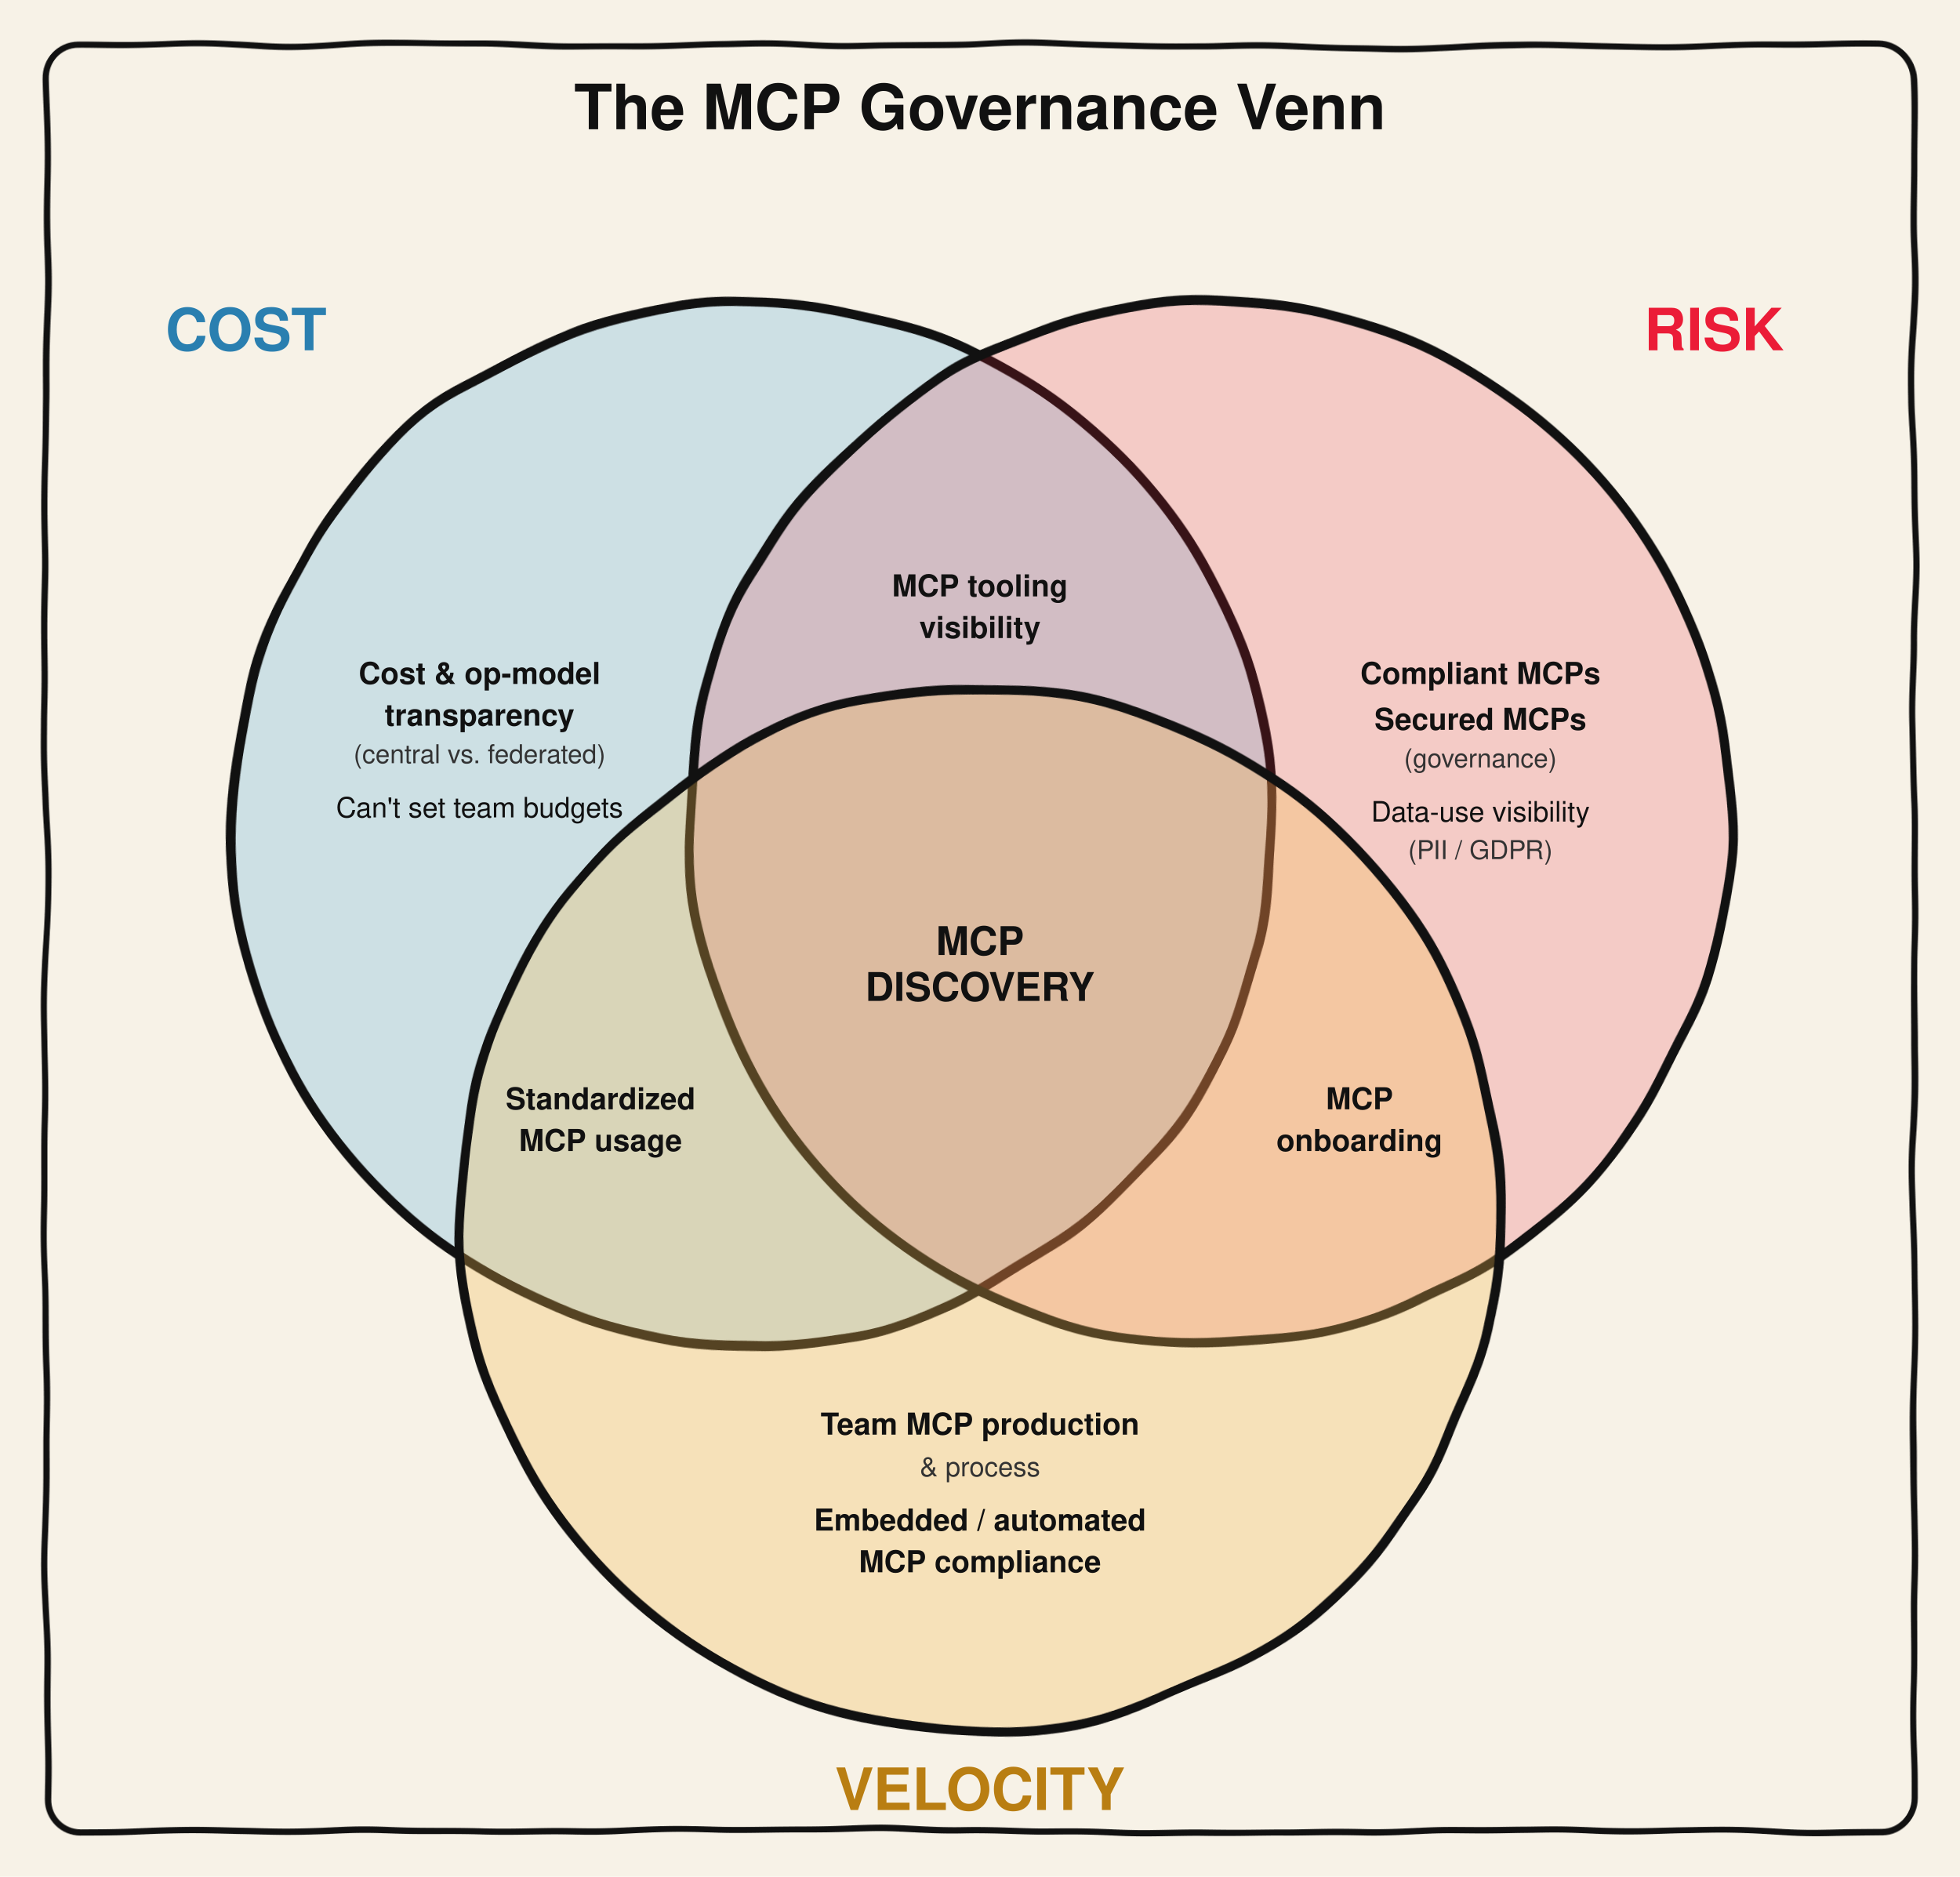
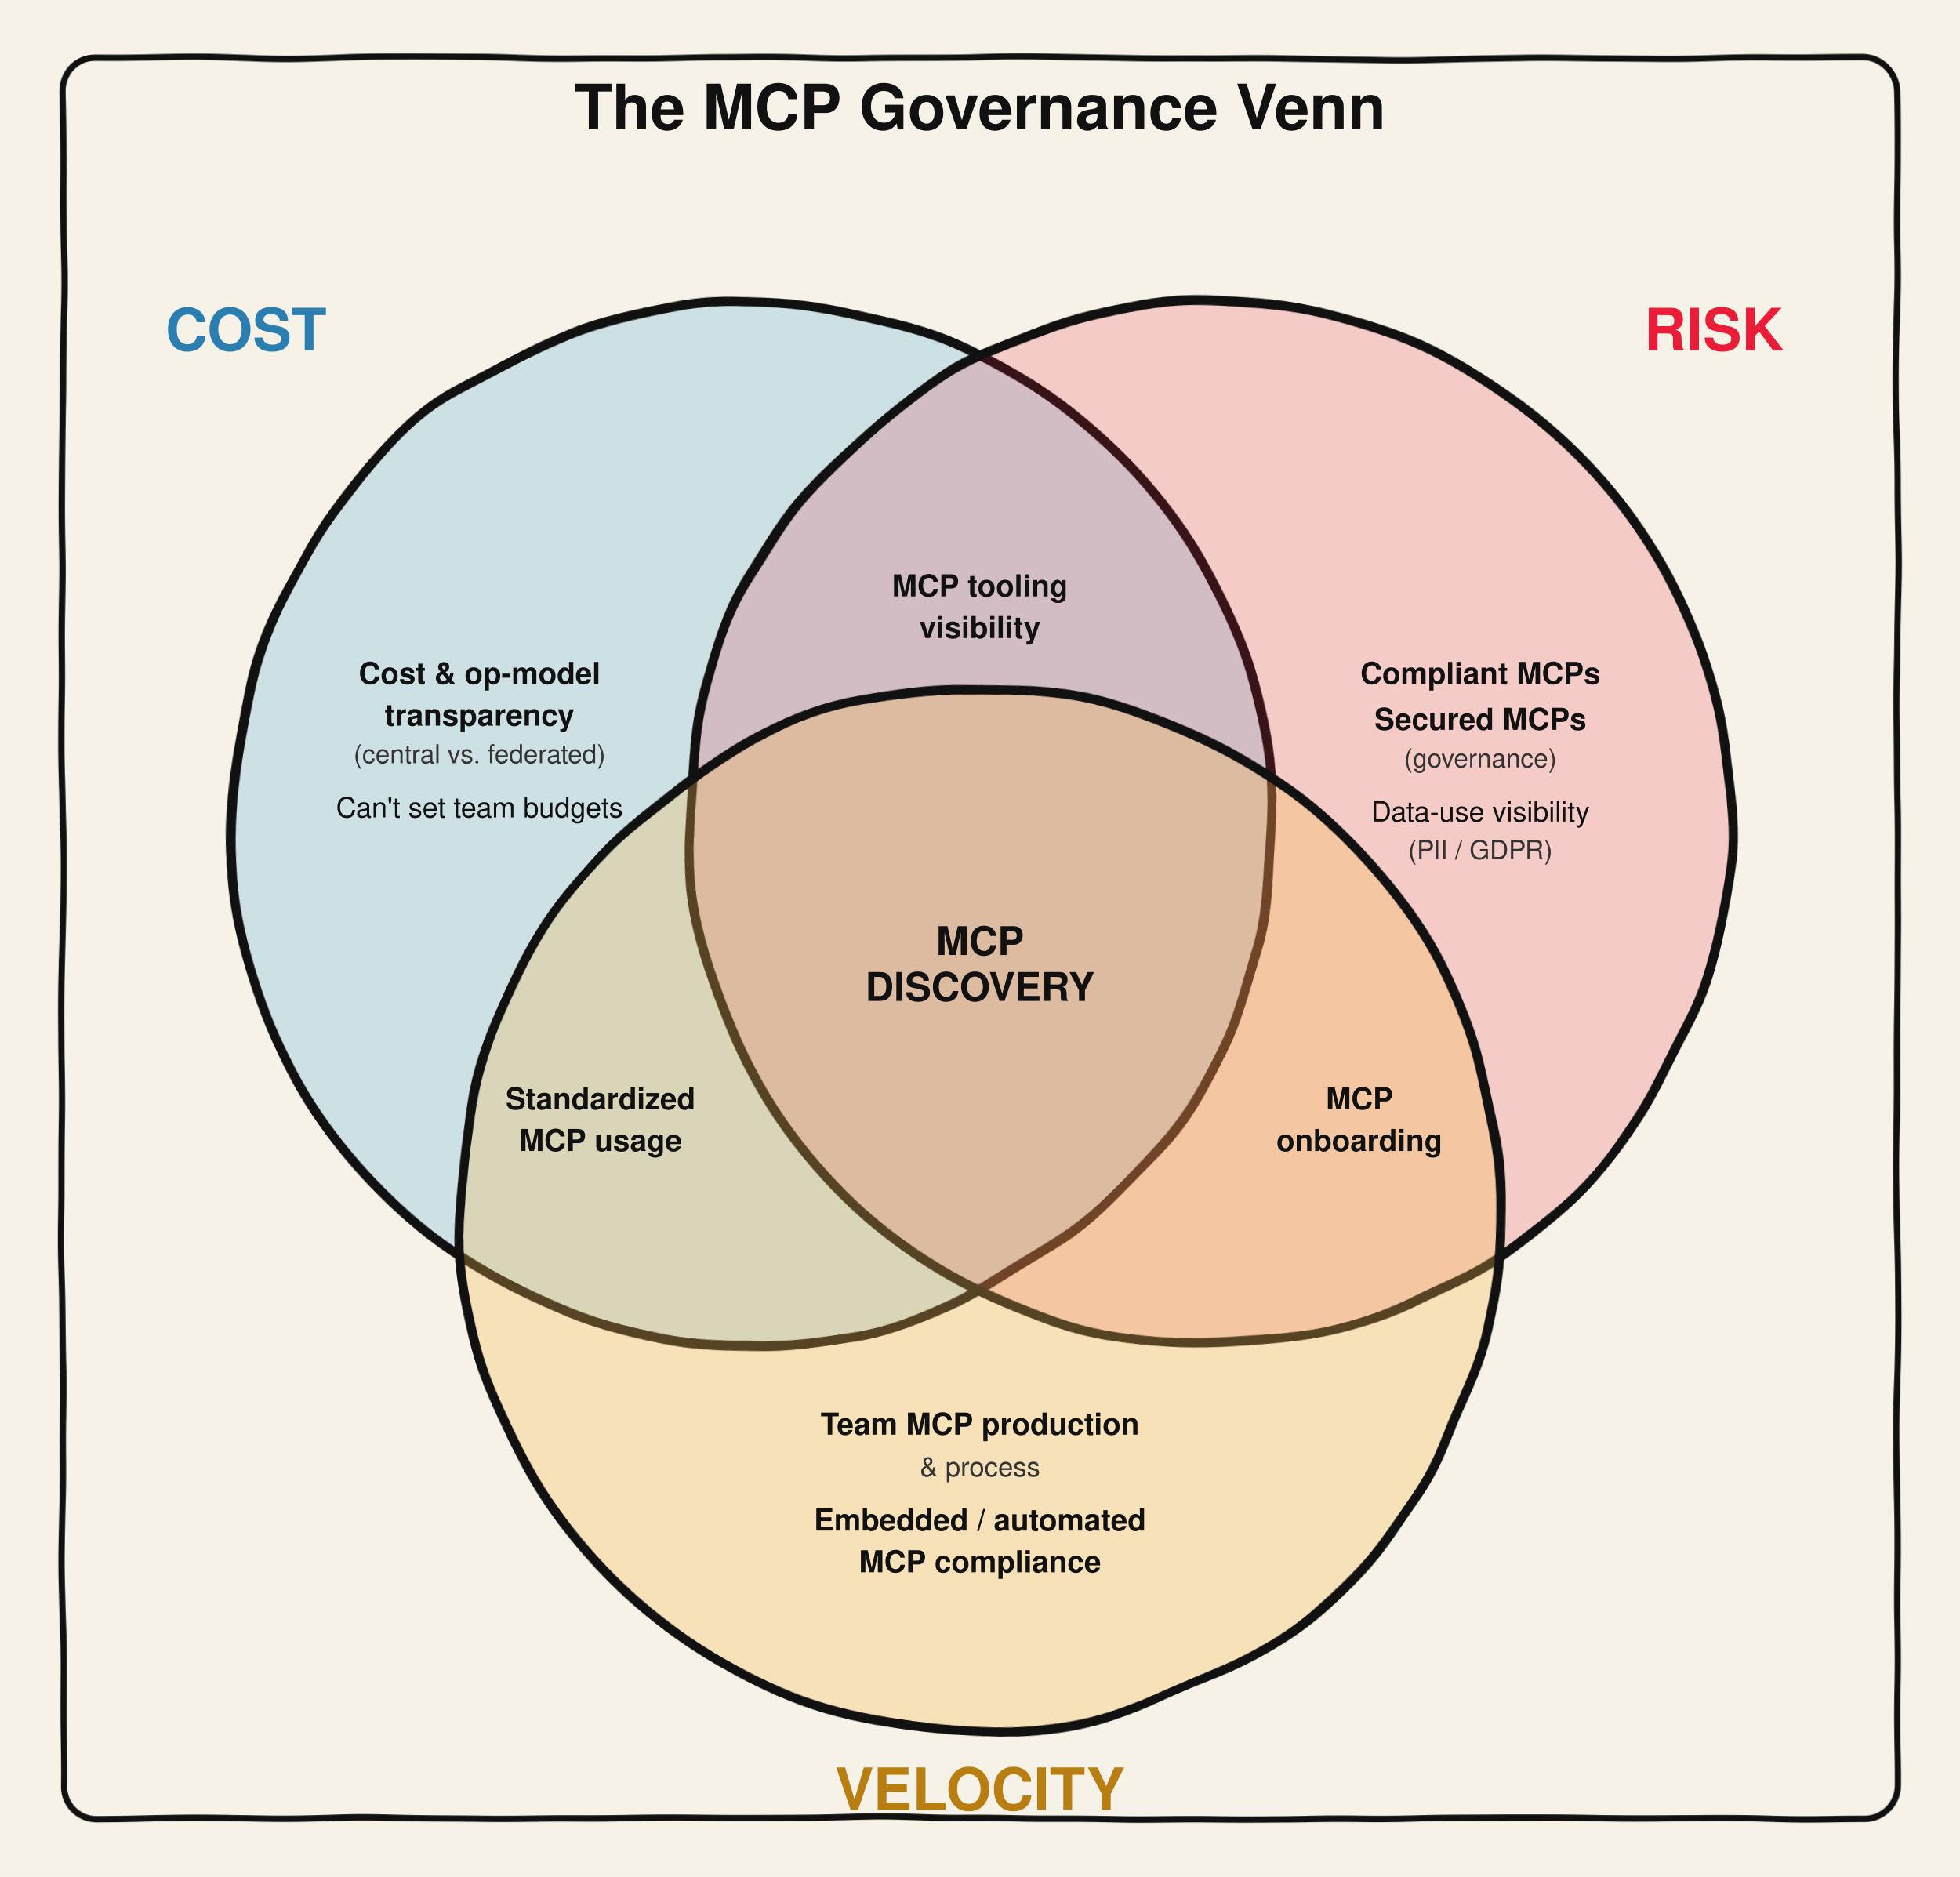
<svg xmlns="http://www.w3.org/2000/svg" width="940" height="900" viewBox="0 0 940 900" font-family="Helvetica, Arial, sans-serif">
  <defs>
    <filter id="rough" x="-5%" y="-5%" width="110%" height="110%">
      <feTurbulence type="fractalNoise" baseFrequency="0.011" numOctaves="2" seed="7" result="noise" />
      <feDisplacementMap in="SourceGraphic" in2="noise" scale="7" />
    </filter>
-     <filter id="rough2" x="-5%" y="-5%" width="110%" height="110%">
+     <filter id="rough2" x="-12%" y="-12%" width="124%" height="124%">
      <feTurbulence type="fractalNoise" baseFrequency="0.013" numOctaves="2" seed="19" result="noise" />
-       <feDisplacementMap in="SourceGraphic" in2="noise" scale="5" />
+       <feDisplacementMap in="SourceGraphic" in2="noise" scale="3" />
    </filter>
  </defs>
  <rect width="940" height="900" fill="#F7F2E7" />
-   <rect x="22" y="22" width="896" height="856" rx="16" fill="none" stroke="#111111" stroke-width="3" filter="url(#rough2)" />
+   <rect x="30" y="28" width="880" height="844" rx="16" fill="none" stroke="#111111" stroke-width="3" filter="url(#rough2)" />
  <text x="470" y="62" text-anchor="middle" font-size="30" font-weight="700" fill="#111111">The MCP Governance Venn</text>
  <g filter="url(#rough)">
    <circle cx="360" cy="395" r="250" fill="#38A1DD" fill-opacity="0.22" stroke="#111111" stroke-width="4.5" />
    <circle cx="580" cy="395" r="250" fill="#EB1C37" fill-opacity="0.18" stroke="#111111" stroke-width="4.5" />
    <circle cx="470" cy="580" r="250" fill="#F5B74E" fill-opacity="0.30" stroke="#111111" stroke-width="4.5" />
  </g>
  <text x="118" y="168" text-anchor="middle" font-size="28" font-weight="700" fill="#2a7fb0">COST</text>
  <text x="822" y="168" text-anchor="middle" font-size="28" font-weight="700" fill="#EB1C37">RISK</text>
  <text x="470" y="868" text-anchor="middle" font-size="28" font-weight="700" fill="#B97E12">VELOCITY</text>
  <text x="230" y="328" text-anchor="middle" font-size="14.5" font-weight="700" fill="#111111">Cost &amp; op-model</text>
  <text x="230" y="348" text-anchor="middle" font-size="14.5" font-weight="700" fill="#111111">transparency</text>
  <text x="230" y="366" text-anchor="middle" font-size="12.5" fill="#333333">(central vs. federated)</text>
  <text x="230" y="392" text-anchor="middle" font-size="13.5" fill="#111111">Can't set team budgets</text>
  <text x="710" y="328" text-anchor="middle" font-size="14.5" font-weight="700" fill="#111111">Compliant MCPs</text>
  <text x="710" y="350" text-anchor="middle" font-size="14.5" font-weight="700" fill="#111111">Secured MCPs</text>
  <text x="710" y="368" text-anchor="middle" font-size="12.5" fill="#333333">(governance)</text>
  <text x="710" y="394" text-anchor="middle" font-size="13.5" fill="#111111">Data-use visibility</text>
  <text x="710" y="412" text-anchor="middle" font-size="12.5" fill="#333333">(PII / GDPR)</text>
  <text x="470" y="688" text-anchor="middle" font-size="14.5" font-weight="700" fill="#111111">Team MCP production</text>
  <text x="470" y="708" text-anchor="middle" font-size="13" fill="#333333">&amp; process</text>
  <text x="470" y="734" text-anchor="middle" font-size="14.5" font-weight="700" fill="#111111">Embedded / automated</text>
  <text x="470" y="754" text-anchor="middle" font-size="14.5" font-weight="700" fill="#111111">MCP compliance</text>
  <text x="470" y="286" text-anchor="middle" font-size="14.5" font-weight="700" fill="#111111">MCP tooling</text>
  <text x="470" y="306" text-anchor="middle" font-size="14.5" font-weight="700" fill="#111111">visibility</text>
  <text x="288" y="532" text-anchor="middle" font-size="14.5" font-weight="700" fill="#111111">Standardized</text>
  <text x="288" y="552" text-anchor="middle" font-size="14.5" font-weight="700" fill="#111111">MCP usage</text>
  <text x="652" y="532" text-anchor="middle" font-size="14.5" font-weight="700" fill="#111111">MCP</text>
  <text x="652" y="552" text-anchor="middle" font-size="14.5" font-weight="700" fill="#111111">onboarding</text>
  <text x="470" y="458" text-anchor="middle" font-size="19" font-weight="800" fill="#111111">MCP</text>
  <text x="470" y="480" text-anchor="middle" font-size="19" font-weight="800" fill="#111111">DISCOVERY</text>
</svg>
